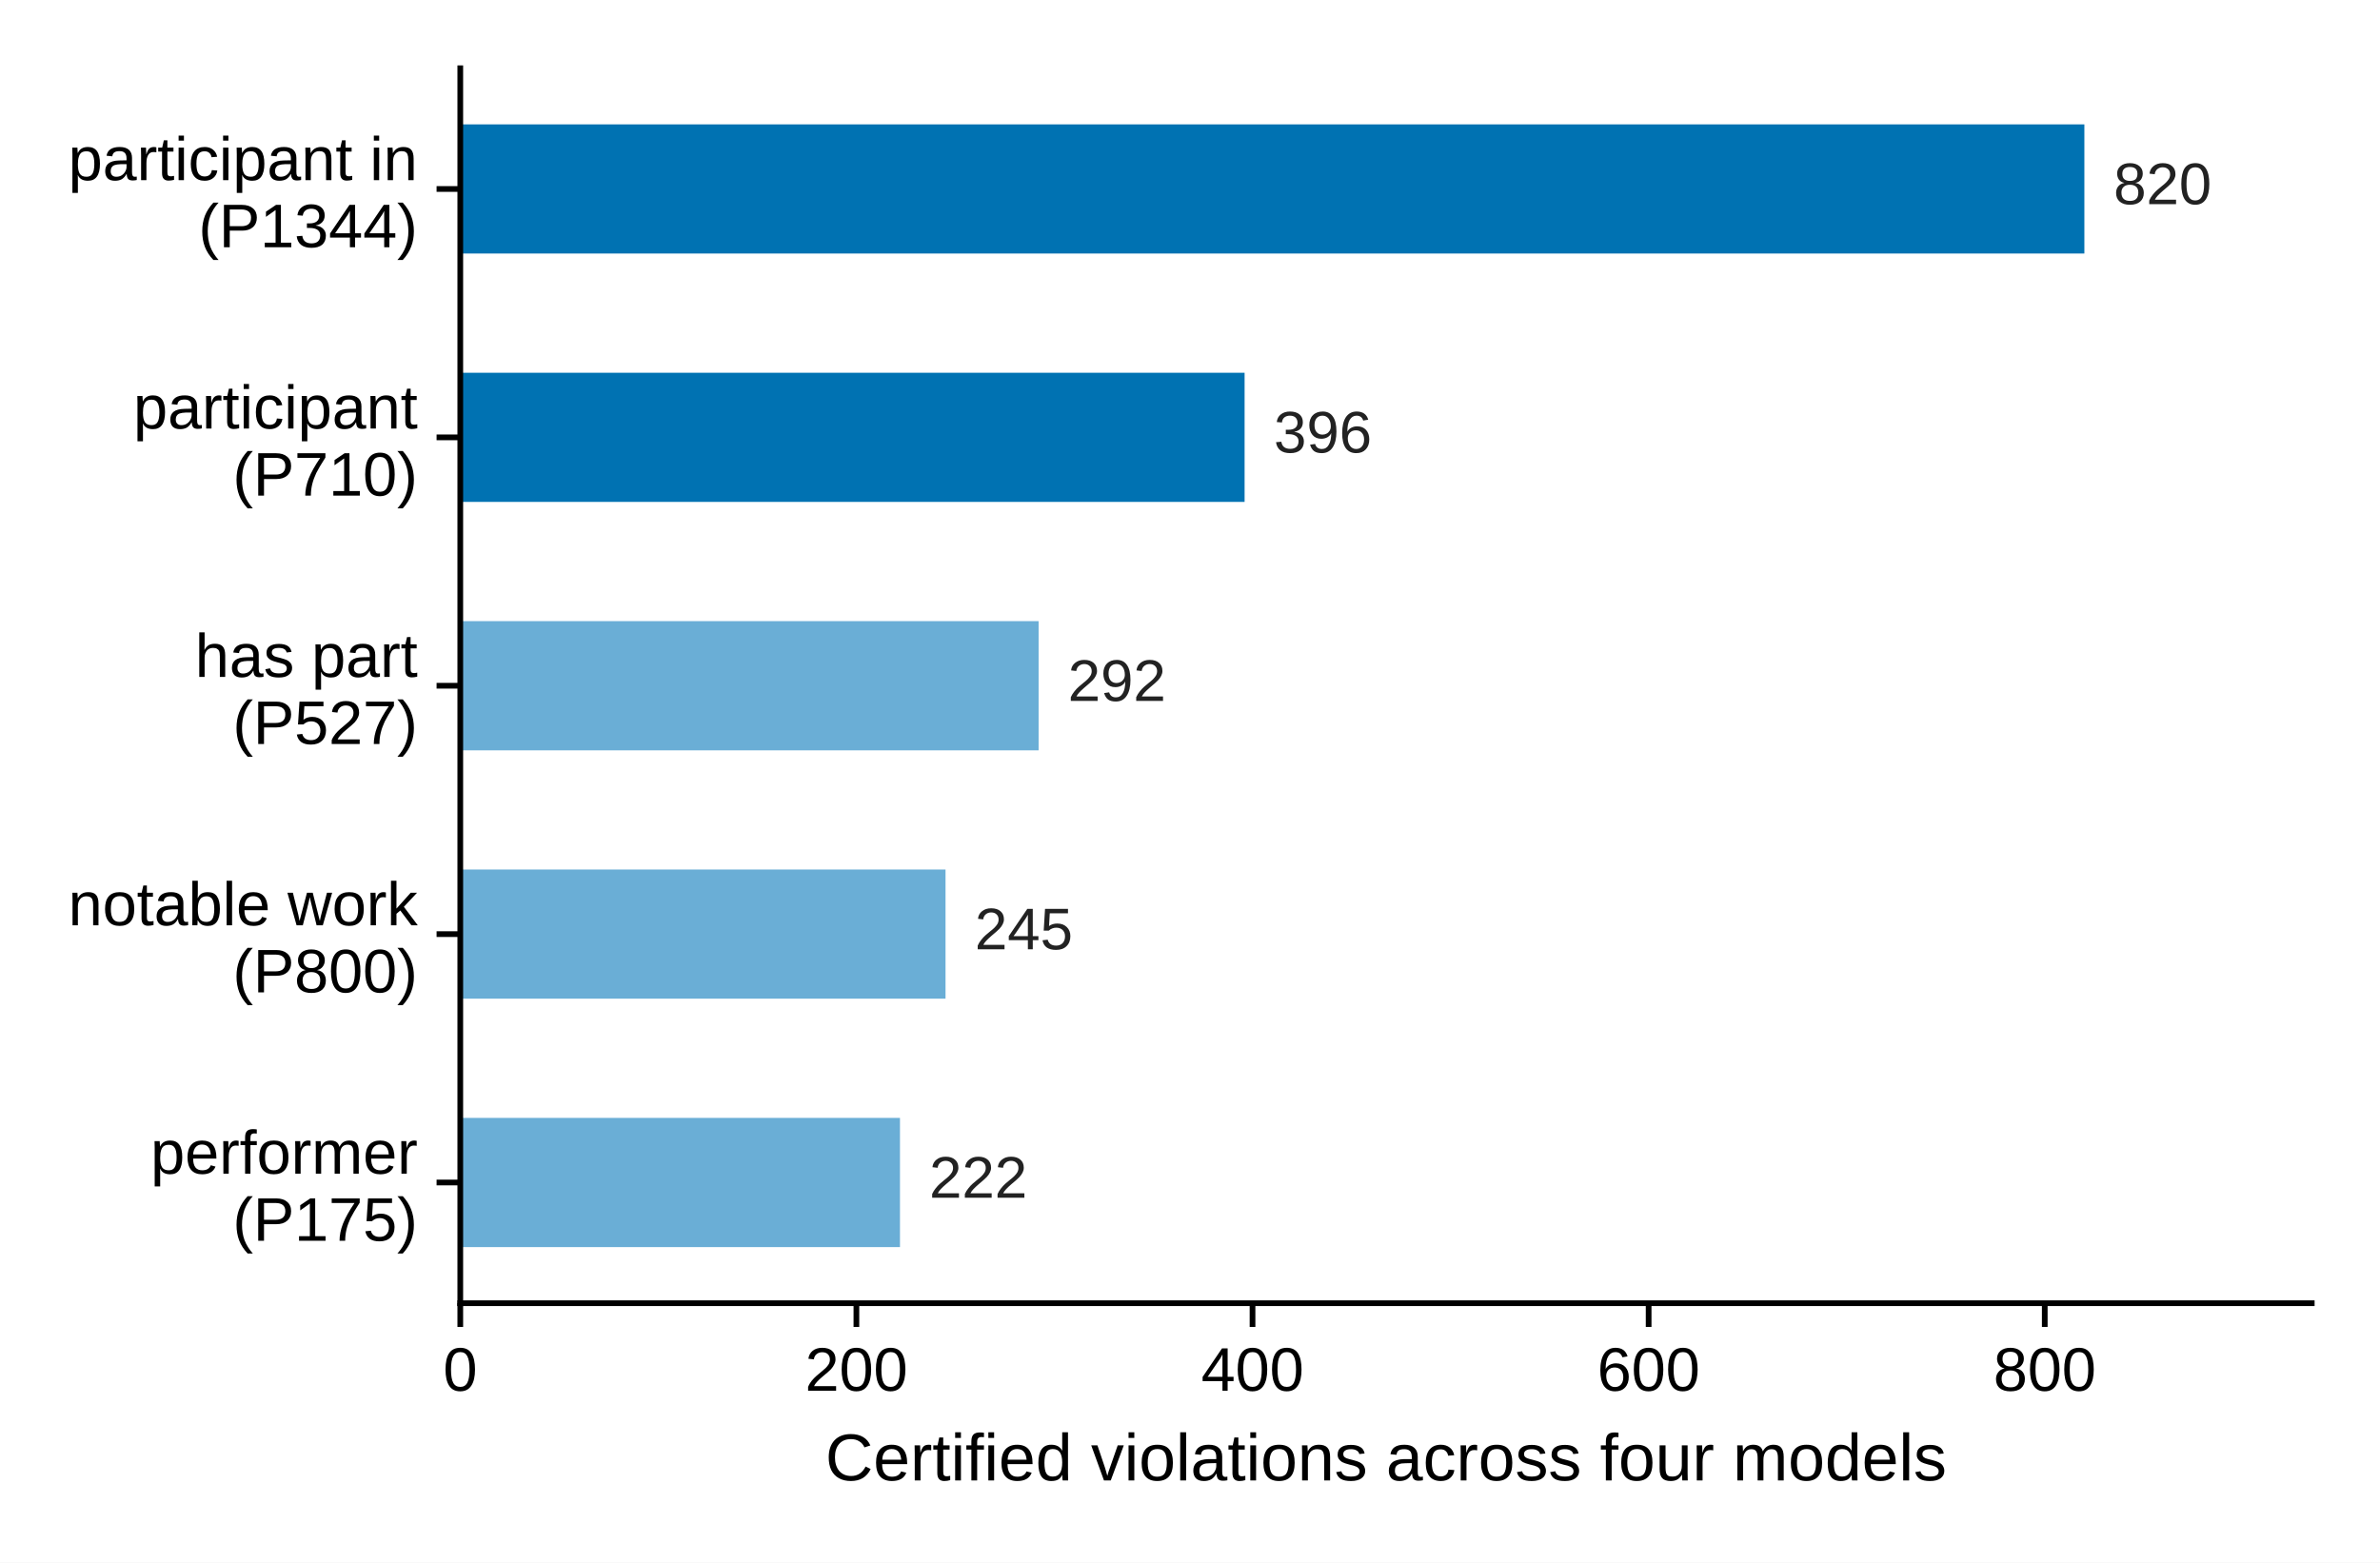
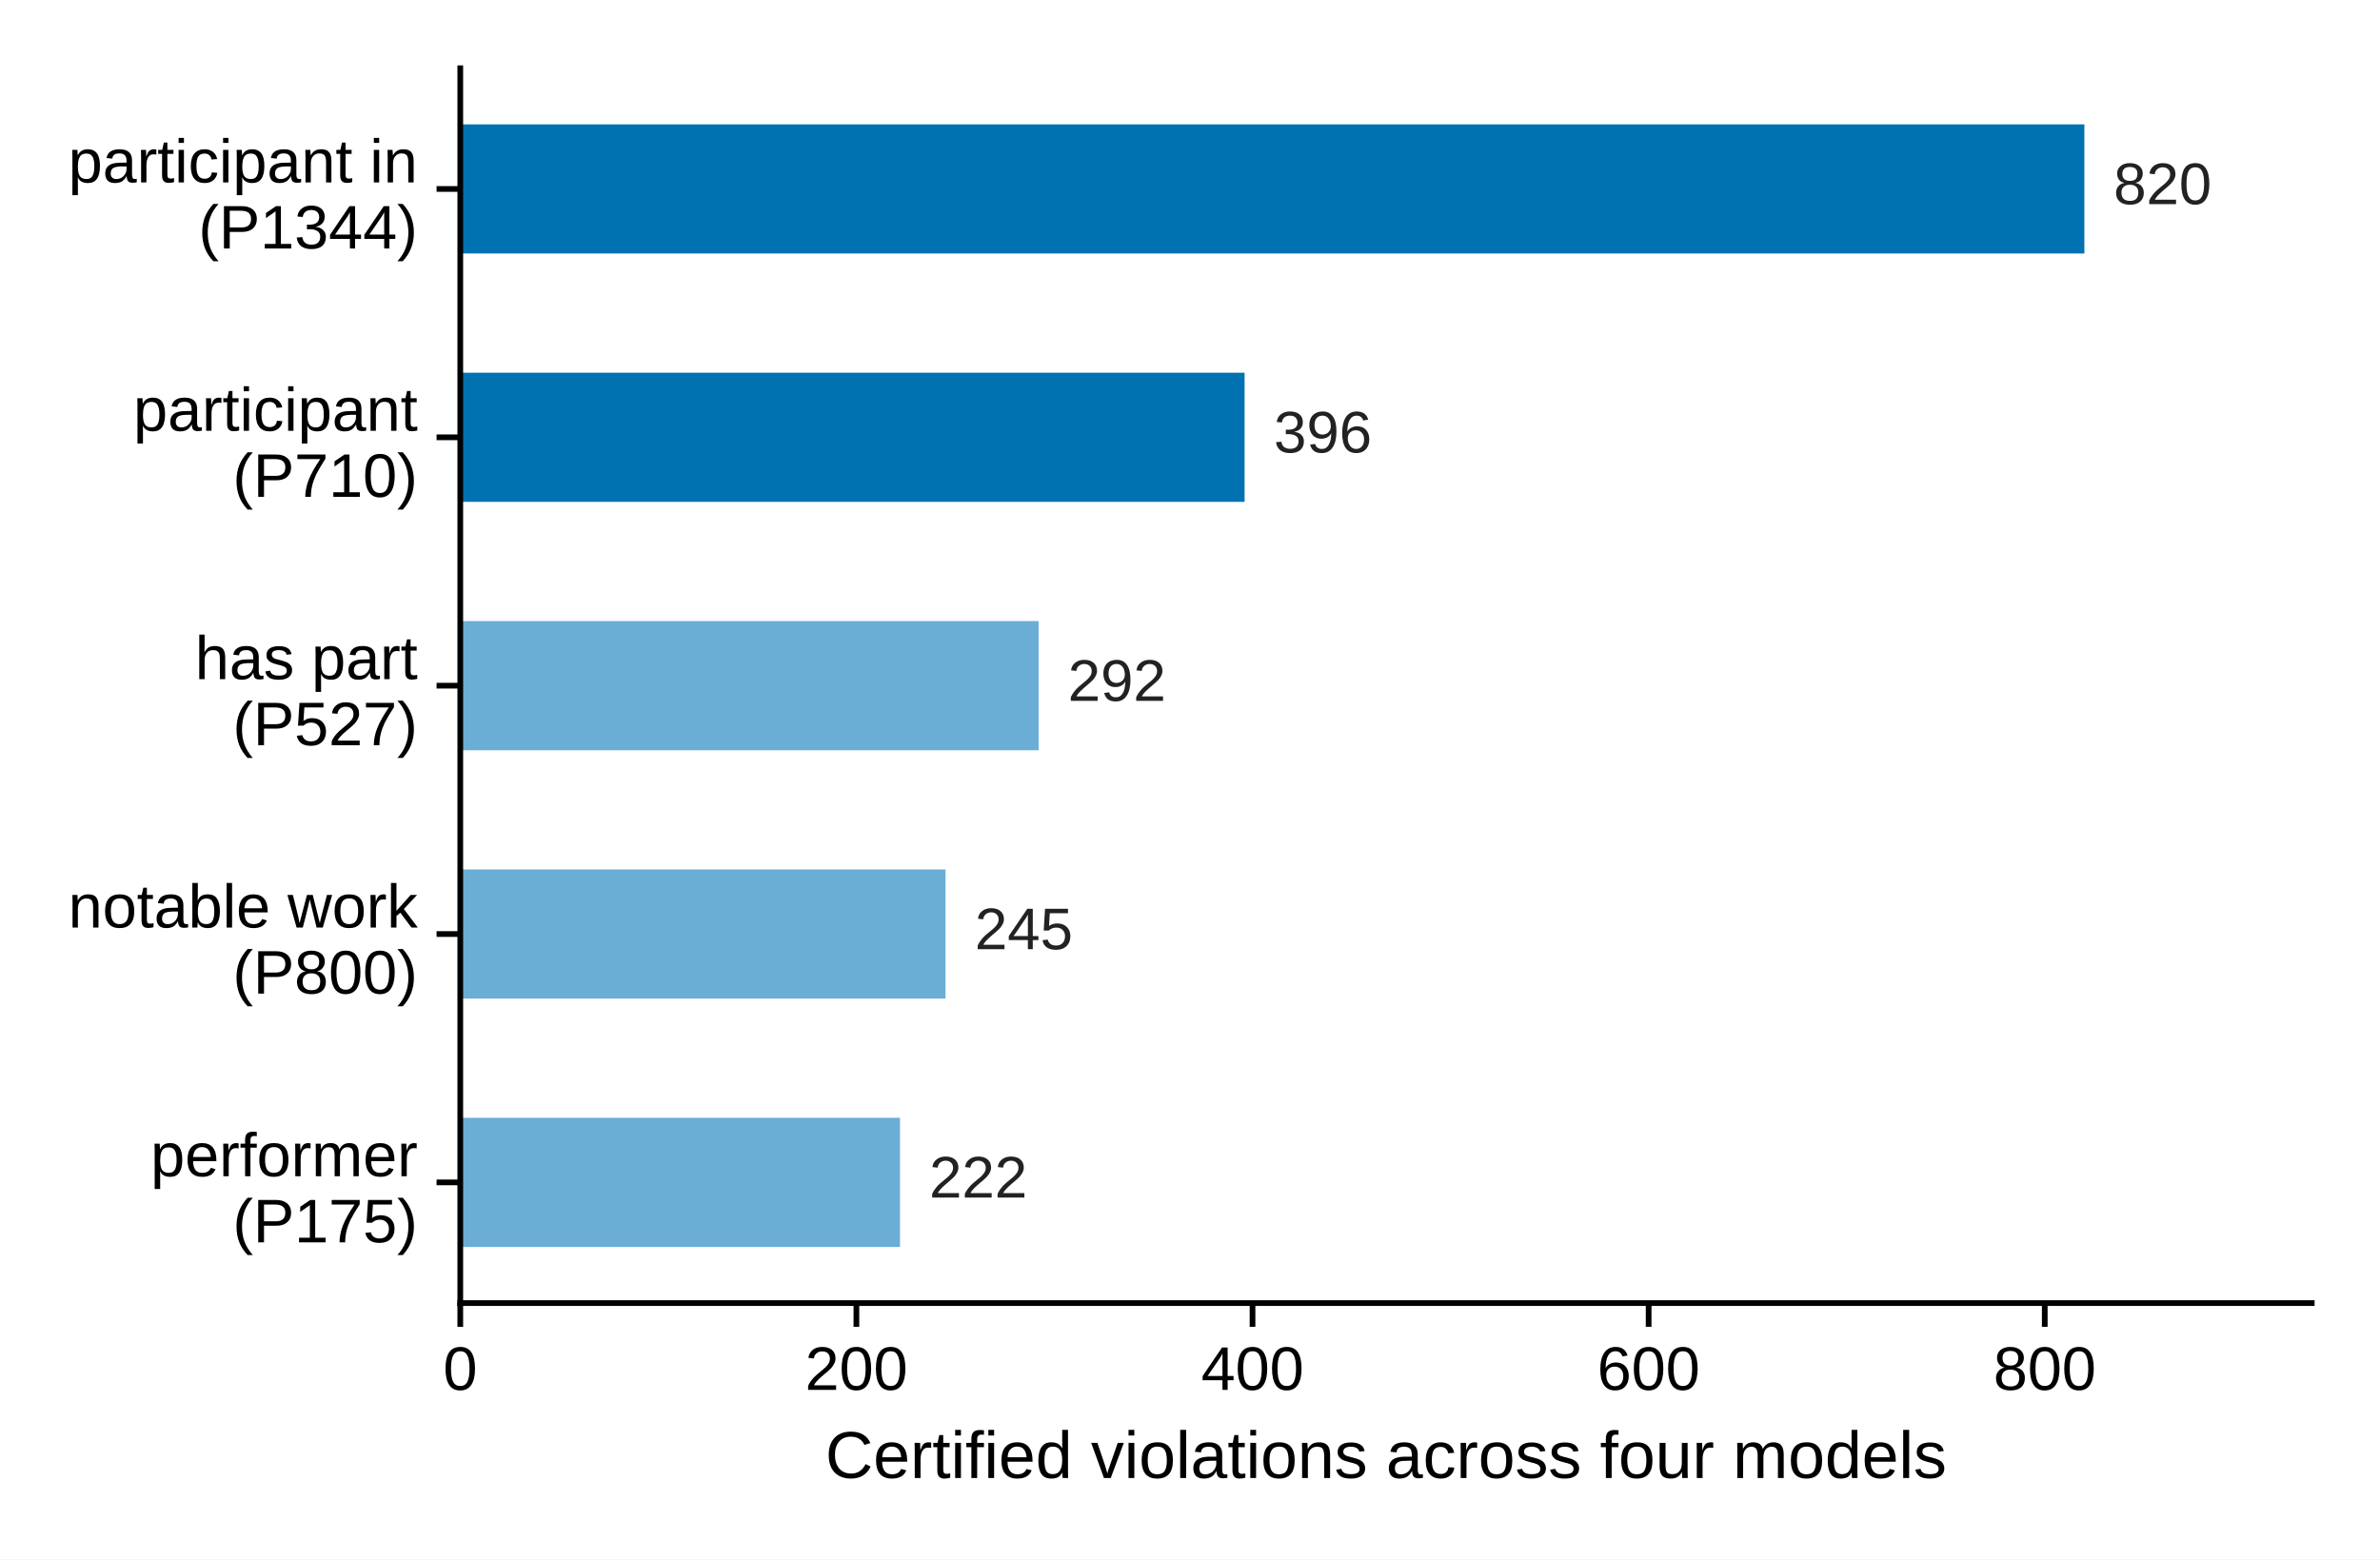
- <svg xmlns="http://www.w3.org/2000/svg" xmlns:xlink="http://www.w3.org/1999/xlink" width="251.052pt" height="164.853pt" viewBox="0 0 251.052 164.853" version="1.1">
+ <svg xmlns="http://www.w3.org/2000/svg" xmlns:xlink="http://www.w3.org/1999/xlink" width="251.052pt" height="164.53pt" viewBox="0 0 251.052 164.53" version="1.1">
  <defs>
    <style type="text/css">*{stroke-linejoin: round; stroke-linecap: butt}</style>
  </defs>
  <g id="figure_1">
    <g id="patch_1">
-       <path d="M 0 164.853 L 251.052 164.853 L 251.052 0 L 0 0 z " style="fill: #ffffff" />
+       <path d="M 0 164.53  L 251.052 164.53  L 251.052 0  L 0 0  z " style="fill: #ffffff" />
    </g>
    <g id="axes_1">
      <g id="patch_2">
-         <path d="M 48.552 137.484 L 243.852 137.484 L 243.852 7.2 L 48.552 7.2 z " style="fill: #ffffff" />
+         <path d="M 48.552 137.484  L 243.852 137.484  L 243.852 7.2  L 48.552 7.2  z " style="fill: #ffffff" />
      </g>
      <g id="patch_3">
-         <path d="M 48.552 131.562 L 94.933 131.562 L 94.933 117.936 L 48.552 117.936 z " clip-path="url(#p633571d0f0)" style="fill: #6aaed6" />
+         <path d="M 48.552 131.562  L 94.933 131.562  L 94.933 117.936  L 48.552 117.936  z " clip-path="url(#p7f3e7c7565)" style="fill: #6aaed6" />
      </g>
      <g id="patch_4">
-         <path d="M 48.552 105.358 L 99.738 105.358 L 99.738 91.733 L 48.552 91.733 z " clip-path="url(#p633571d0f0)" style="fill: #6aaed6" />
+         <path d="M 48.552 105.358  L 99.738 105.358  L 99.738 91.733  L 48.552 91.733  z " clip-path="url(#p7f3e7c7565)" style="fill: #6aaed6" />
      </g>
      <g id="patch_5">
-         <path d="M 48.552 79.155 L 109.557 79.155 L 109.557 65.529 L 48.552 65.529 z " clip-path="url(#p633571d0f0)" style="fill: #6aaed6" />
+         <path d="M 48.552 79.155  L 109.557 79.155  L 109.557 65.529  L 48.552 65.529  z " clip-path="url(#p7f3e7c7565)" style="fill: #6aaed6" />
      </g>
      <g id="patch_6">
-         <path d="M 48.552 52.951 L 131.285 52.951 L 131.285 39.326 L 48.552 39.326 z " clip-path="url(#p633571d0f0)" style="fill: #0072b2" />
+         <path d="M 48.552 52.951  L 131.285 52.951  L 131.285 39.326  L 48.552 39.326  z " clip-path="url(#p7f3e7c7565)" style="fill: #0072b2" />
      </g>
      <g id="patch_7">
-         <path d="M 48.552 26.748 L 219.868 26.748 L 219.868 13.122 L 48.552 13.122 z " clip-path="url(#p633571d0f0)" style="fill: #0072b2" />
+         <path d="M 48.552 26.748  L 219.868 26.748  L 219.868 13.122  L 48.552 13.122  z " clip-path="url(#p7f3e7c7565)" style="fill: #0072b2" />
      </g>
      <g id="matplotlib.axis_1">
        <g id="xtick_1">
          <g id="line2d_1">
            <defs>
-               <path id="m80ee9d8884" d="M 0 0 L 0 2.5 " style="stroke: #000000; stroke-width: 0.6" />
+               <path id="md27cdf2c79" d="M 0 0  L 0 2.5  " style="stroke: #000000; stroke-width: 0.6" />
            </defs>
            <g>
-               <use xlink:href="#m80ee9d8884" x="48.552" y="137.484" style="stroke: #000000; stroke-width: 0.6" />
+               <use xlink:href="#md27cdf2c79" x="48.552" y="137.484" style="stroke: #000000; stroke-width: 0.6" />
            </g>
          </g>
          <g id="text_1">
-             <text style="font-size: 6.5px; font-family: 'Arial', 'DejaVu Sans', 'Liberation Sans', sans-serif; text-anchor: middle" x="48.552" y="146.716" transform="rotate(-0 48.55195 146.7162)">0</text>
+             <text style="font-size: 6.5px; font-family: 'Arial', 'DejaVu Sans', 'Liberation Sans', sans-serif; text-anchor: middle" x="48.552" y="146.637" transform="rotate(-0 48.55195 146.6366)">0</text>
          </g>
        </g>
        <g id="xtick_2">
          <g id="line2d_2">
            <g>
-               <use xlink:href="#m80ee9d8884" x="90.336" y="137.484" style="stroke: #000000; stroke-width: 0.6" />
+               <use xlink:href="#md27cdf2c79" x="90.336" y="137.484" style="stroke: #000000; stroke-width: 0.6" />
            </g>
          </g>
          <g id="text_2">
-             <text style="font-size: 6.5px; font-family: 'Arial', 'DejaVu Sans', 'Liberation Sans', sans-serif; text-anchor: middle" x="90.336" y="146.716" transform="rotate(-0 90.33629 146.7162)">200</text>
+             <text style="font-size: 6.5px; font-family: 'Arial', 'DejaVu Sans', 'Liberation Sans', sans-serif; text-anchor: middle" x="90.336" y="146.637" transform="rotate(-0 90.33629 146.6366)">200</text>
          </g>
        </g>
        <g id="xtick_3">
          <g id="line2d_3">
            <g>
-               <use xlink:href="#m80ee9d8884" x="132.121" y="137.484" style="stroke: #000000; stroke-width: 0.6" />
+               <use xlink:href="#md27cdf2c79" x="132.121" y="137.484" style="stroke: #000000; stroke-width: 0.6" />
            </g>
          </g>
          <g id="text_3">
-             <text style="font-size: 6.5px; font-family: 'Arial', 'DejaVu Sans', 'Liberation Sans', sans-serif; text-anchor: middle" x="132.121" y="146.716" transform="rotate(-0 132.1206 146.7162)">400</text>
+             <text style="font-size: 6.5px; font-family: 'Arial', 'DejaVu Sans', 'Liberation Sans', sans-serif; text-anchor: middle" x="132.121" y="146.637" transform="rotate(-0 132.1206 146.6366)">400</text>
          </g>
        </g>
        <g id="xtick_4">
          <g id="line2d_4">
            <g>
-               <use xlink:href="#m80ee9d8884" x="173.905" y="137.484" style="stroke: #000000; stroke-width: 0.6" />
+               <use xlink:href="#md27cdf2c79" x="173.905" y="137.484" style="stroke: #000000; stroke-width: 0.6" />
            </g>
          </g>
          <g id="text_4">
-             <text style="font-size: 6.5px; font-family: 'Arial', 'DejaVu Sans', 'Liberation Sans', sans-serif; text-anchor: middle" x="173.905" y="146.716" transform="rotate(-0 173.905 146.7162)">600</text>
+             <text style="font-size: 6.5px; font-family: 'Arial', 'DejaVu Sans', 'Liberation Sans', sans-serif; text-anchor: middle" x="173.905" y="146.637" transform="rotate(-0 173.905 146.6366)">600</text>
          </g>
        </g>
        <g id="xtick_5">
          <g id="line2d_5">
            <g>
-               <use xlink:href="#m80ee9d8884" x="215.689" y="137.484" style="stroke: #000000; stroke-width: 0.6" />
+               <use xlink:href="#md27cdf2c79" x="215.689" y="137.484" style="stroke: #000000; stroke-width: 0.6" />
            </g>
          </g>
          <g id="text_5">
-             <text style="font-size: 6.5px; font-family: 'Arial', 'DejaVu Sans', 'Liberation Sans', sans-serif; text-anchor: middle" x="215.689" y="146.716" transform="rotate(-0 215.6893 146.7162)">800</text>
+             <text style="font-size: 6.5px; font-family: 'Arial', 'DejaVu Sans', 'Liberation Sans', sans-serif; text-anchor: middle" x="215.689" y="146.637" transform="rotate(-0 215.6893 146.6366)">800</text>
          </g>
        </g>
        <g id="text_6">
-           <text style="font-size: 7px; font-family: 'Arial', 'DejaVu Sans', 'Liberation Sans', sans-serif; text-anchor: middle" x="146.202" y="156.18" transform="rotate(-0 146.202 156.1803)">Certified violations across four models</text>
+           <text style="font-size: 7px; font-family: 'Arial', 'DejaVu Sans', 'Liberation Sans', sans-serif; text-anchor: middle" x="146.202" y="155.939" transform="rotate(-0 146.202 155.9389)">Certified violations across four models</text>
        </g>
      </g>
      <g id="matplotlib.axis_2">
        <g id="ytick_1">
          <g id="line2d_6">
            <defs>
-               <path id="m587a072d15" d="M 0 0 L -2.5 0 " style="stroke: #000000; stroke-width: 0.6" />
+               <path id="mfb114e02f6" d="M 0 0  L -2.5 0  " style="stroke: #000000; stroke-width: 0.6" />
            </defs>
            <g>
-               <use xlink:href="#m587a072d15" x="48.552" y="124.749" style="stroke: #000000; stroke-width: 0.6" />
+               <use xlink:href="#mfb114e02f6" x="48.552" y="124.749" style="stroke: #000000; stroke-width: 0.6" />
            </g>
          </g>
          <g id="text_7">
-             <text style="font-size: 6.5px; font-family: 'Arial', 'DejaVu Sans', 'Liberation Sans', sans-serif" transform="translate(15.88055 123.8215)">performer</text>
-             <text style="font-size: 6.5px; font-family: 'Arial', 'DejaVu Sans', 'Liberation Sans', sans-serif" transform="translate(24.54383 130.896)">(P175)</text>
+             <text style="font-size: 6.5px; font-family: 'Arial', 'DejaVu Sans', 'Liberation Sans', sans-serif" transform="translate(15.88055 124.1031)">performer</text>
+             <text style="font-size: 6.5px; font-family: 'Arial', 'DejaVu Sans', 'Liberation Sans', sans-serif" transform="translate(24.54383 131.0732)">(P175)</text>
          </g>
        </g>
        <g id="ytick_2">
          <g id="line2d_7">
            <g>
-               <use xlink:href="#m587a072d15" x="48.552" y="98.546" style="stroke: #000000; stroke-width: 0.6" />
+               <use xlink:href="#mfb114e02f6" x="48.552" y="98.546" style="stroke: #000000; stroke-width: 0.6" />
            </g>
          </g>
          <g id="text_8">
-             <text style="font-size: 6.5px; font-family: 'Arial', 'DejaVu Sans', 'Liberation Sans', sans-serif" transform="translate(7.2 97.61799)">notable work</text>
-             <text style="font-size: 6.5px; font-family: 'Arial', 'DejaVu Sans', 'Liberation Sans', sans-serif" transform="translate(24.54383 104.6925)">(P800)</text>
+             <text style="font-size: 6.5px; font-family: 'Arial', 'DejaVu Sans', 'Liberation Sans', sans-serif" transform="translate(7.2 97.85999)">notable work</text>
+             <text style="font-size: 6.5px; font-family: 'Arial', 'DejaVu Sans', 'Liberation Sans', sans-serif" transform="translate(24.54383 104.83)">(P800)</text>
          </g>
        </g>
        <g id="ytick_3">
          <g id="line2d_8">
            <g>
-               <use xlink:href="#m587a072d15" x="48.552" y="72.342" style="stroke: #000000; stroke-width: 0.6" />
+               <use xlink:href="#mfb114e02f6" x="48.552" y="72.342" style="stroke: #000000; stroke-width: 0.6" />
            </g>
          </g>
          <g id="text_9">
-             <text style="font-size: 6.5px; font-family: 'Arial', 'DejaVu Sans', 'Liberation Sans', sans-serif" transform="translate(20.56766 71.41445)">has part</text>
-             <text style="font-size: 6.5px; font-family: 'Arial', 'DejaVu Sans', 'Liberation Sans', sans-serif" transform="translate(24.54383 78.48891)">(P527)</text>
+             <text style="font-size: 6.5px; font-family: 'Arial', 'DejaVu Sans', 'Liberation Sans', sans-serif" transform="translate(20.56766 71.65645)">has part</text>
+             <text style="font-size: 6.5px; font-family: 'Arial', 'DejaVu Sans', 'Liberation Sans', sans-serif" transform="translate(24.54383 78.62648)">(P527)</text>
          </g>
        </g>
        <g id="ytick_4">
          <g id="line2d_9">
            <g>
-               <use xlink:href="#m587a072d15" x="48.552" y="46.138" style="stroke: #000000; stroke-width: 0.6" />
+               <use xlink:href="#mfb114e02f6" x="48.552" y="46.138" style="stroke: #000000; stroke-width: 0.6" />
            </g>
          </g>
          <g id="text_10">
-             <text style="font-size: 6.5px; font-family: 'Arial', 'DejaVu Sans', 'Liberation Sans', sans-serif" transform="translate(14.06461 45.21091)">participant</text>
-             <text style="font-size: 6.5px; font-family: 'Arial', 'DejaVu Sans', 'Liberation Sans', sans-serif" transform="translate(24.54383 52.28537)">(P710)</text>
+             <text style="font-size: 6.5px; font-family: 'Arial', 'DejaVu Sans', 'Liberation Sans', sans-serif" transform="translate(14.06461 45.45291)">participant</text>
+             <text style="font-size: 6.5px; font-family: 'Arial', 'DejaVu Sans', 'Liberation Sans', sans-serif" transform="translate(24.54383 52.42294)">(P710)</text>
          </g>
        </g>
        <g id="ytick_5">
          <g id="line2d_10">
            <g>
-               <use xlink:href="#m587a072d15" x="48.552" y="19.935" style="stroke: #000000; stroke-width: 0.6" />
+               <use xlink:href="#mfb114e02f6" x="48.552" y="19.935" style="stroke: #000000; stroke-width: 0.6" />
            </g>
          </g>
          <g id="text_11">
-             <text style="font-size: 6.5px; font-family: 'Arial', 'DejaVu Sans', 'Liberation Sans', sans-serif" transform="translate(7.2 19.00737)">participant in</text>
-             <text style="font-size: 6.5px; font-family: 'Arial', 'DejaVu Sans', 'Liberation Sans', sans-serif" transform="translate(20.92922 26.08183)">(P1344)</text>
+             <text style="font-size: 6.5px; font-family: 'Arial', 'DejaVu Sans', 'Liberation Sans', sans-serif" transform="translate(7.2 19.24937)">participant in</text>
+             <text style="font-size: 6.5px; font-family: 'Arial', 'DejaVu Sans', 'Liberation Sans', sans-serif" transform="translate(20.92922 26.2194)">(P1344)</text>
          </g>
        </g>
      </g>
      <g id="patch_8">
-         <path d="M 48.552 137.484 L 48.552 7.2 " style="fill: none; stroke: #000000; stroke-width: 0.6; stroke-linejoin: miter; stroke-linecap: square" />
+         <path d="M 48.552 137.484  L 48.552 7.2  " style="fill: none; stroke: #000000; stroke-width: 0.6; stroke-linejoin: miter; stroke-linecap: square" />
      </g>
      <g id="patch_9">
-         <path d="M 48.552 137.484 L 243.852 137.484 " style="fill: none; stroke: #000000; stroke-width: 0.6; stroke-linejoin: miter; stroke-linecap: square" />
+         <path d="M 48.552 137.484  L 243.852 137.484  " style="fill: none; stroke: #000000; stroke-width: 0.6; stroke-linejoin: miter; stroke-linecap: square" />
      </g>
      <g id="text_12">
-         <text style="font-size: 6.2px; font-family: 'Arial', 'DejaVu Sans', 'Liberation Sans', sans-serif; text-anchor: start; fill: #222222" x="98.016" y="126.354" transform="rotate(-0 98.01625 126.3536)">222</text>
+         <text style="font-size: 6.2px; font-family: 'Arial', 'DejaVu Sans', 'Liberation Sans', sans-serif; text-anchor: start; fill: #222222" x="98.016" y="126.352" transform="rotate(-0 98.01625 126.3519)">222</text>
      </g>
      <g id="text_13">
-         <text style="font-size: 6.2px; font-family: 'Arial', 'DejaVu Sans', 'Liberation Sans', sans-serif; text-anchor: start; fill: #222222" x="102.821" y="100.15" transform="rotate(-0 102.8215 100.15)">245</text>
+         <text style="font-size: 6.2px; font-family: 'Arial', 'DejaVu Sans', 'Liberation Sans', sans-serif; text-anchor: start; fill: #222222" x="102.821" y="100.148" transform="rotate(-0 102.8215 100.1483)">245</text>
      </g>
      <g id="text_14">
-         <text style="font-size: 6.2px; font-family: 'Arial', 'DejaVu Sans', 'Liberation Sans', sans-serif; text-anchor: start; fill: #222222" x="112.641" y="73.946" transform="rotate(-0 112.6408 73.94649)">292</text>
+         <text style="font-size: 6.2px; font-family: 'Arial', 'DejaVu Sans', 'Liberation Sans', sans-serif; text-anchor: start; fill: #222222" x="112.641" y="73.945" transform="rotate(-0 112.6408 73.9448)">292</text>
      </g>
      <g id="text_15">
-         <text style="font-size: 6.2px; font-family: 'Arial', 'DejaVu Sans', 'Liberation Sans', sans-serif; text-anchor: start; fill: #222222" x="134.369" y="47.743" transform="rotate(-0 134.3686 47.74295)">396</text>
+         <text style="font-size: 6.2px; font-family: 'Arial', 'DejaVu Sans', 'Liberation Sans', sans-serif; text-anchor: start; fill: #222222" x="134.369" y="47.741" transform="rotate(-0 134.3686 47.74126)">396</text>
      </g>
      <g id="text_16">
-         <text style="font-size: 6.2px; font-family: 'Arial', 'DejaVu Sans', 'Liberation Sans', sans-serif; text-anchor: start; fill: #222222" x="222.951" y="21.539" transform="rotate(-0 222.9514 21.53941)">820</text>
+         <text style="font-size: 6.2px; font-family: 'Arial', 'DejaVu Sans', 'Liberation Sans', sans-serif; text-anchor: start; fill: #222222" x="222.951" y="21.538" transform="rotate(-0 222.9514 21.53772)">820</text>
      </g>
    </g>
  </g>
  <defs>
-     <clipPath id="p633571d0f0">
+     <clipPath id="p7f3e7c7565">
      <rect x="48.552" y="7.2" width="195.3" height="130.284" />
    </clipPath>
  </defs>
</svg>
